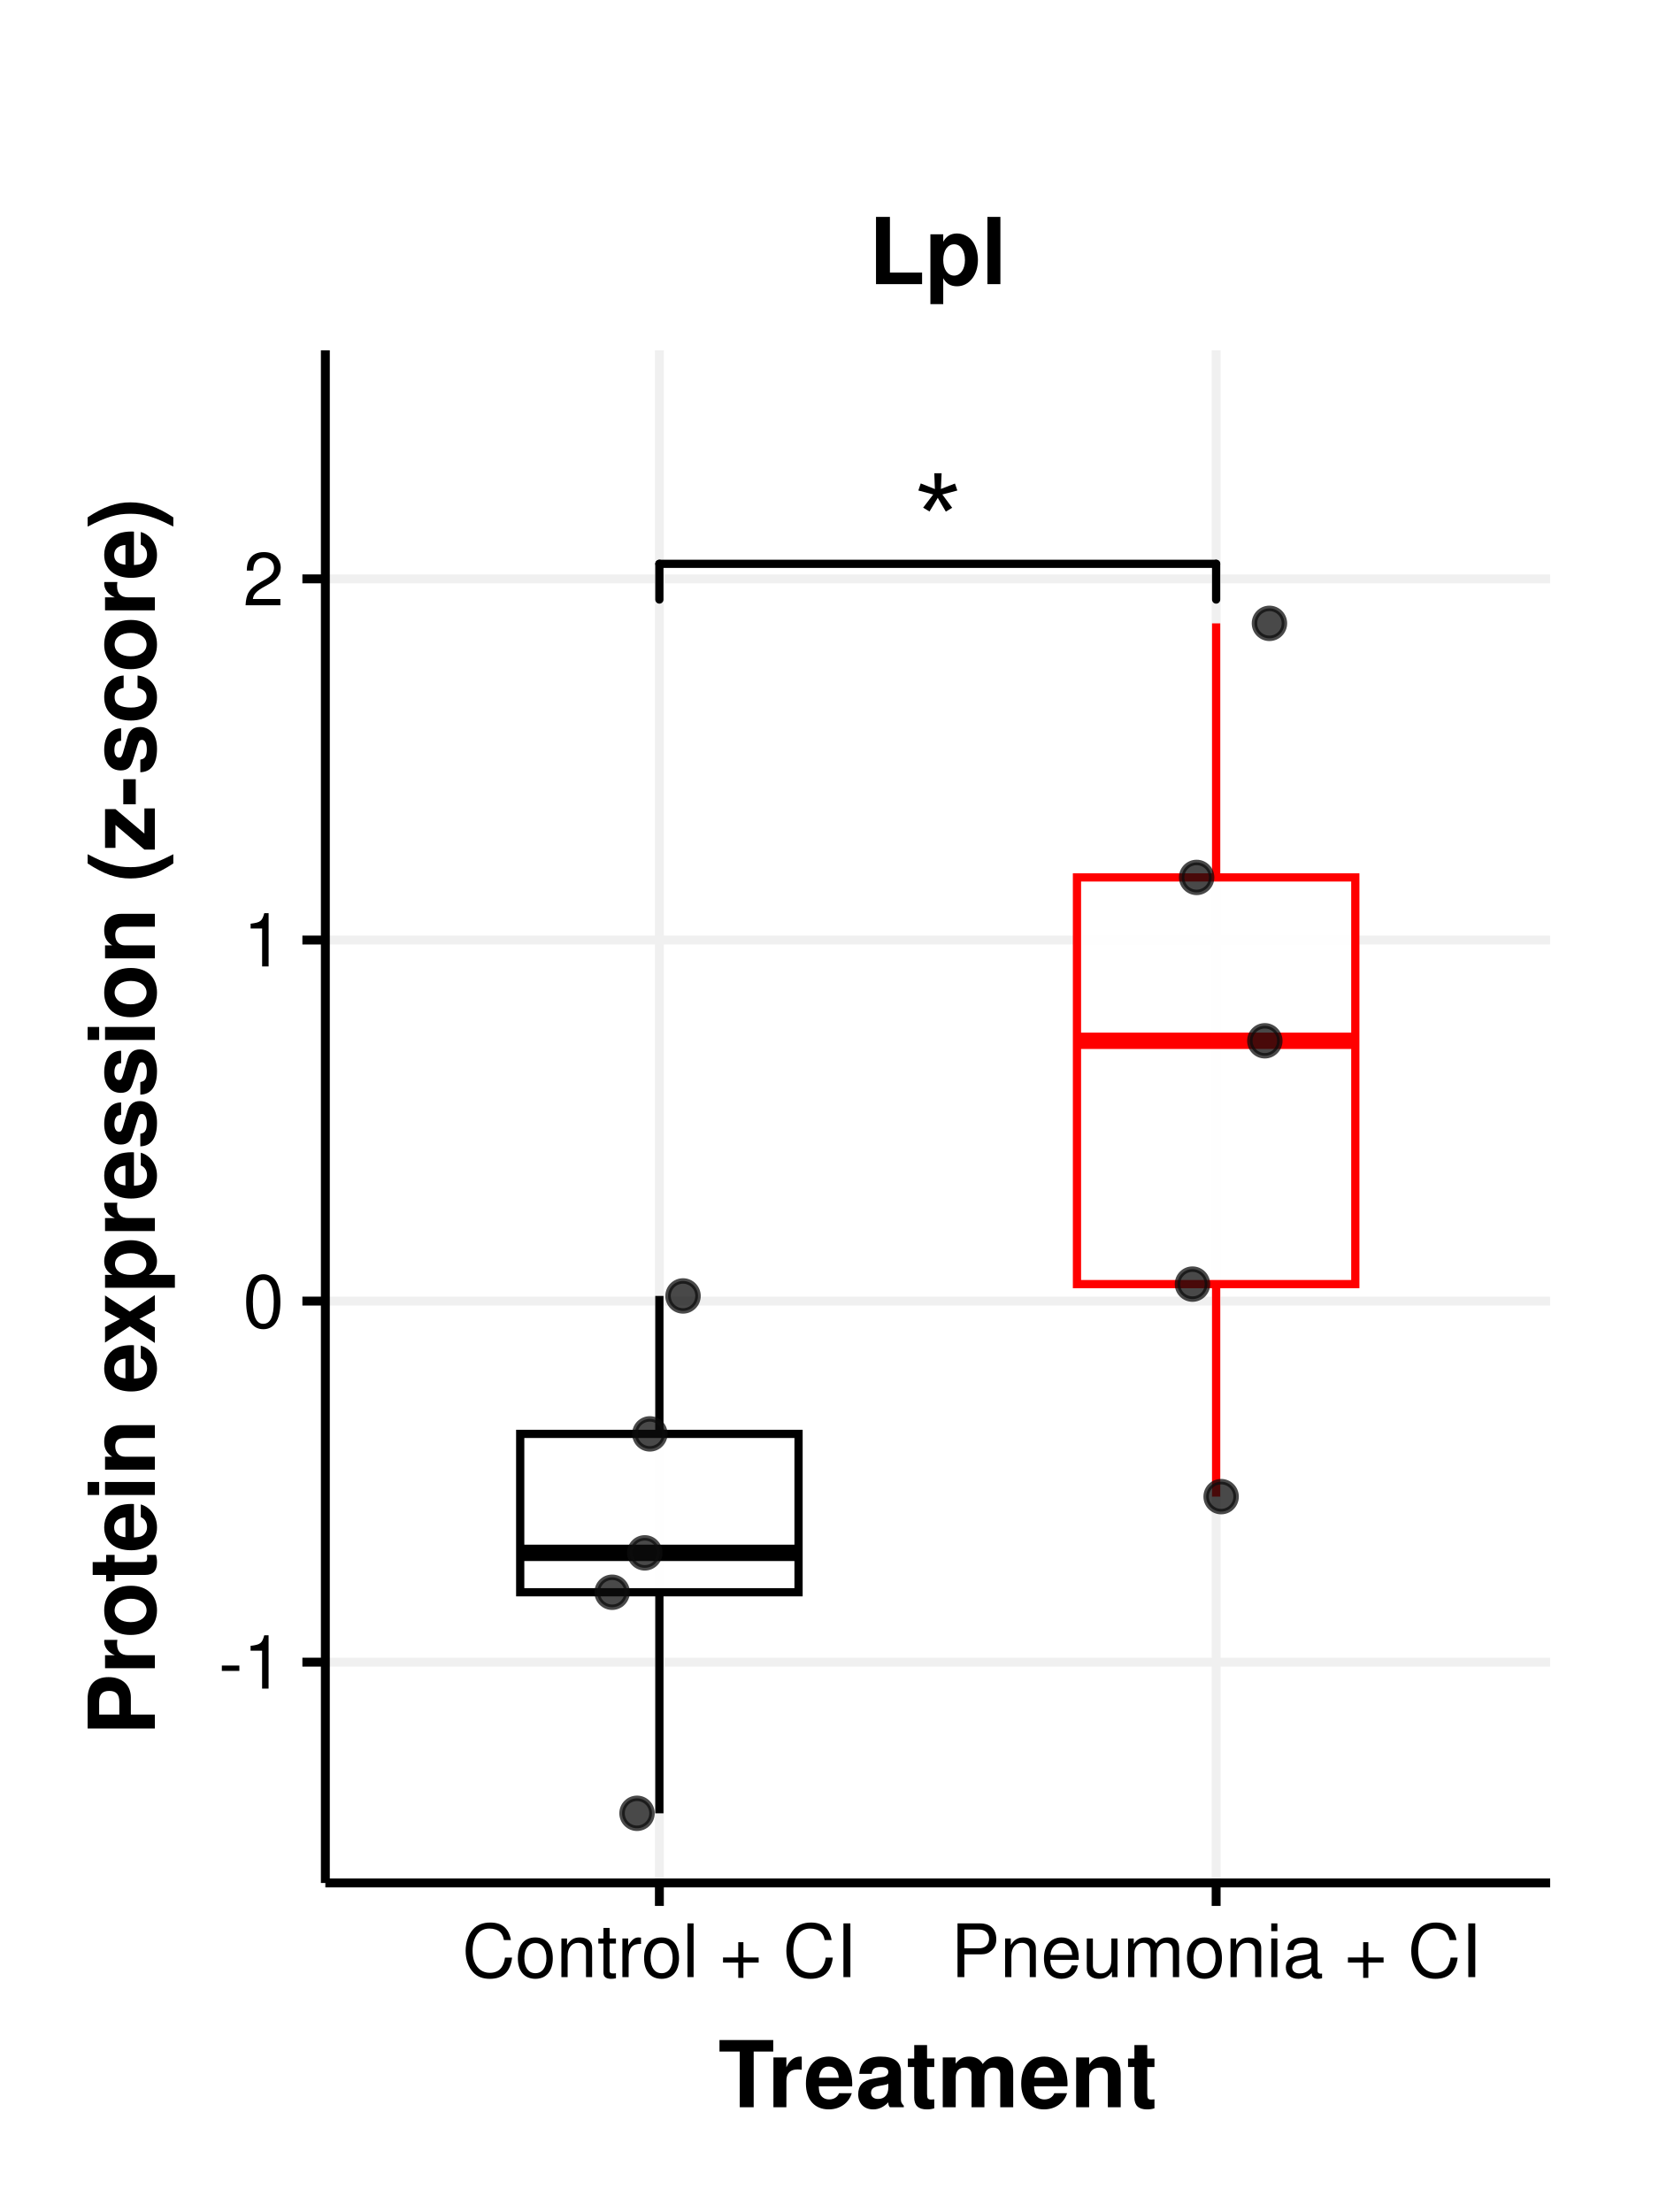
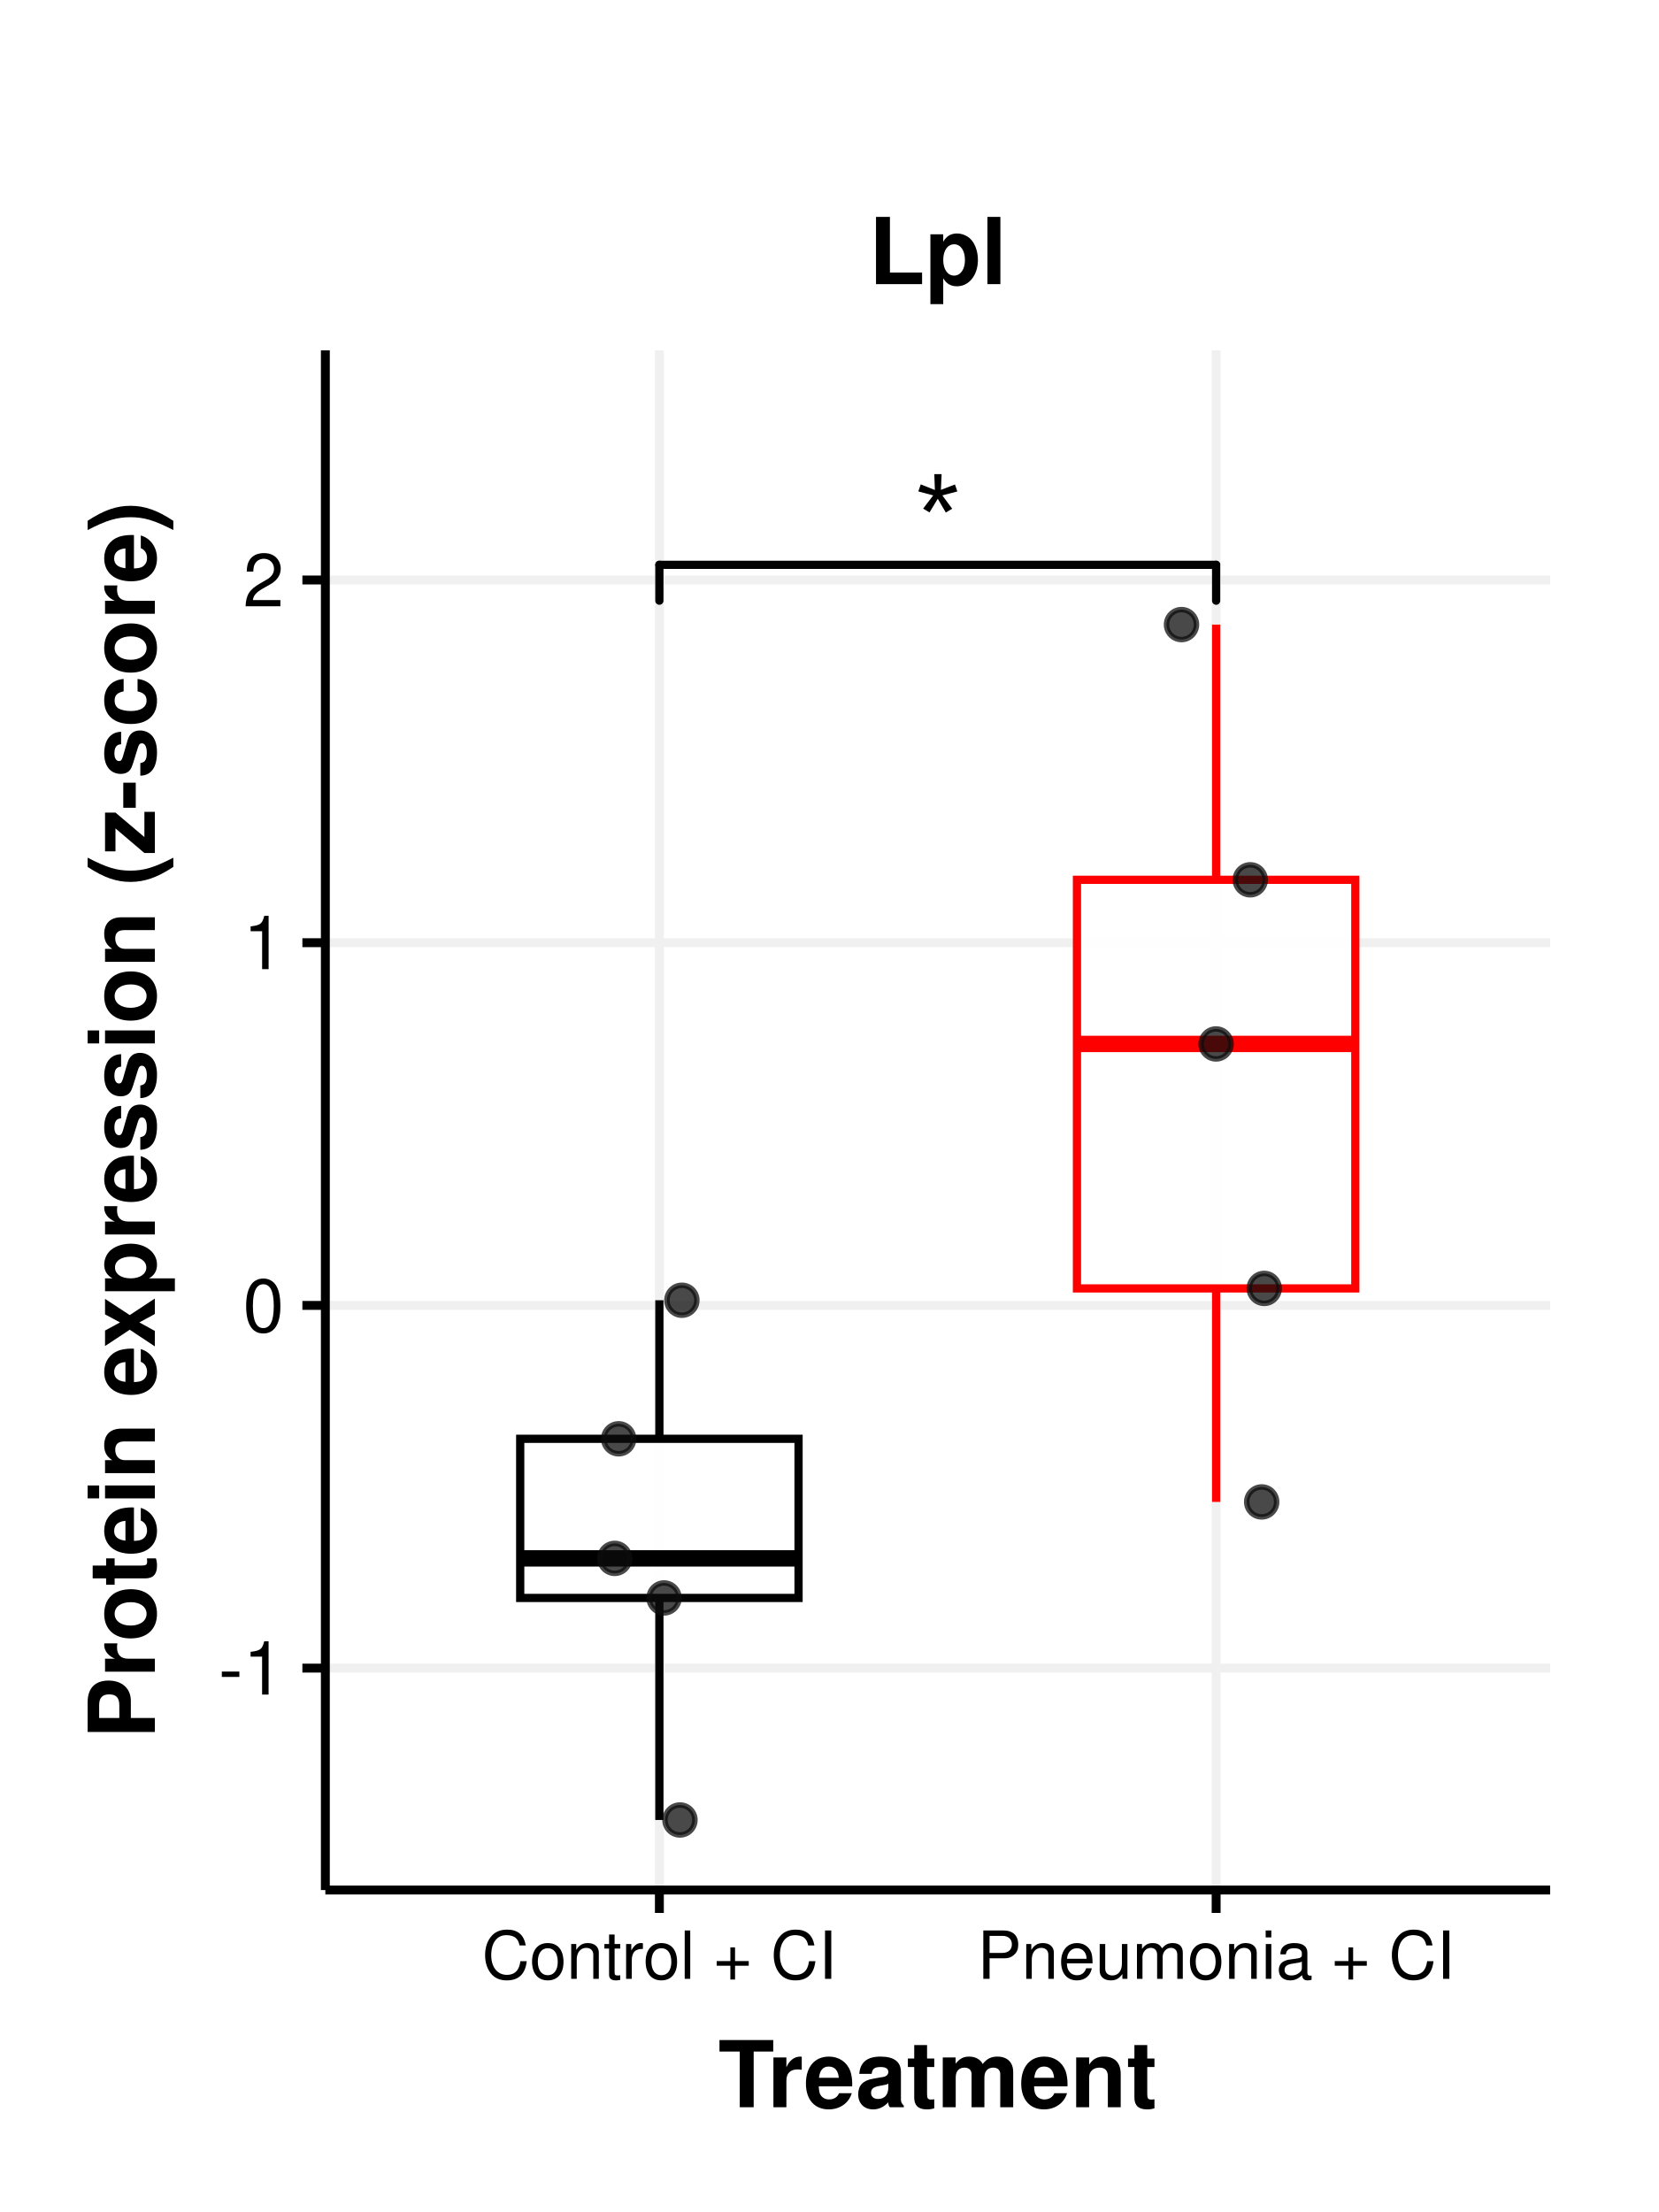
<svg xmlns="http://www.w3.org/2000/svg" class="svglite" width="216.00pt" height="288.00pt" viewBox="0 0 216.00 288.00">
  <defs>
    <style type="text/css">
    .svglite line, .svglite polyline, .svglite polygon, .svglite path, .svglite rect, .svglite circle {
      fill: none;
      stroke: #000000;
      stroke-linecap: round;
      stroke-linejoin: round;
      stroke-miterlimit: 10.00;
    }
    .svglite text {
      white-space: pre;
    }
  </style>
  </defs>
  <rect width="100%" height="100%" style="stroke: none; fill: #FFFFFF;" />
  <defs>
    <clipPath id="cpMC4wMHwyMTYuMDB8MC4wMHwyODguMDA=">
      <rect x="0.00" y="0.00" width="216.00" height="288.00" />
    </clipPath>
  </defs>
  <g clip-path="url(#cpMC4wMHwyMTYuMDB8MC4wMHwyODguMDA=)">
    <rect x="0.00" y="0.00" width="216.00" height="288.00" style="stroke-width: 1.16; stroke: none; fill: #FFFFFF;" />
  </g>
  <defs>
-     <clipPath id="cpNDIuMzZ8MjAxLjgzfDQ1LjYxfDI0NS4xNg==">
-       <rect x="42.36" y="45.61" width="159.46" height="199.55" />
+     <clipPath id="cpNDIuMzZ8MjAxLjgzfDQ1LjYxfDI0Ni4wOA==">
+       <rect x="42.36" y="45.61" width="159.46" height="200.46" />
    </clipPath>
  </defs>
-   <g clip-path="url(#cpNDIuMzZ8MjAxLjgzfDQ1LjYxfDI0NS4xNg==)">
-     <rect x="42.36" y="45.61" width="159.46" height="199.55" style="stroke-width: 1.16; stroke: none; fill: #FFFFFF;" />
-     <polyline points="42.36,216.41 201.83,216.41 " style="stroke-width: 1.16; stroke: #F0F0F0; stroke-linecap: butt;" />
-     <polyline points="42.36,169.40 201.83,169.40 " style="stroke-width: 1.16; stroke: #F0F0F0; stroke-linecap: butt;" />
-     <polyline points="42.36,122.39 201.83,122.39 " style="stroke-width: 1.16; stroke: #F0F0F0; stroke-linecap: butt;" />
-     <polyline points="42.36,75.37 201.83,75.37 " style="stroke-width: 1.16; stroke: #F0F0F0; stroke-linecap: butt;" />
-     <polyline points="85.85,245.16 85.85,45.61 " style="stroke-width: 1.16; stroke: #F0F0F0; stroke-linecap: butt;" />
-     <polyline points="158.34,245.16 158.34,45.61 " style="stroke-width: 1.16; stroke: #F0F0F0; stroke-linecap: butt;" />
-     <text x="122.10" y="71.41" text-anchor="middle" style="font-size: 14.23px; font-family: &quot;Arial&quot;;" textLength="5.54px" lengthAdjust="spacingAndGlyphs">*</text>
-     <line x1="85.85" y1="78.06" x2="85.85" y2="73.41" style="stroke-width: 1.07;" />
-     <line x1="85.85" y1="73.41" x2="158.34" y2="73.41" style="stroke-width: 1.07;" />
-     <line x1="158.34" y1="73.41" x2="158.34" y2="78.06" style="stroke-width: 1.07;" />
-     <line x1="85.85" y1="186.69" x2="85.85" y2="168.73" style="stroke-width: 1.07; stroke-linecap: butt;" />
-     <line x1="85.85" y1="207.31" x2="85.85" y2="236.09" style="stroke-width: 1.07; stroke-linecap: butt;" />
-     <polygon points="67.73,186.69 67.73,207.31 103.97,207.31 103.97,186.69 67.73,186.69 " style="stroke-width: 1.07; stroke-linecap: butt; stroke-linejoin: miter; fill: #FFFFFF; fill-opacity: 0.90;" />
-     <line x1="67.73" y1="202.18" x2="103.97" y2="202.18" style="stroke-width: 2.13; stroke-linecap: butt; stroke-linejoin: miter;" />
-     <line x1="158.34" y1="114.24" x2="158.34" y2="81.16" style="stroke-width: 1.07; stroke: #FF0000; stroke-linecap: butt;" />
-     <line x1="158.34" y1="167.19" x2="158.34" y2="194.86" style="stroke-width: 1.07; stroke: #FF0000; stroke-linecap: butt;" />
-     <polygon points="140.22,114.24 140.22,167.19 176.46,167.19 176.46,114.24 140.22,114.24 " style="stroke-width: 1.07; stroke: #FF0000; stroke-linecap: butt; stroke-linejoin: miter; fill: #FFFFFF; fill-opacity: 0.90;" />
-     <line x1="140.22" y1="135.51" x2="176.46" y2="135.51" style="stroke-width: 2.13; stroke: #FF0000; stroke-linecap: butt; stroke-linejoin: miter;" />
-     <circle cx="83.95" cy="202.18" r="1.95" style="stroke-width: 0.71; stroke: #0D0D0D; stroke-opacity: 0.75; fill: #0D0D0D; fill-opacity: 0.75;" />
-     <circle cx="88.93" cy="168.73" r="1.95" style="stroke-width: 0.71; stroke: #0D0D0D; stroke-opacity: 0.75; fill: #0D0D0D; fill-opacity: 0.75;" />
-     <circle cx="82.94" cy="236.09" r="1.95" style="stroke-width: 0.71; stroke: #0D0D0D; stroke-opacity: 0.75; fill: #0D0D0D; fill-opacity: 0.75;" />
-     <circle cx="84.61" cy="186.69" r="1.95" style="stroke-width: 0.71; stroke: #0D0D0D; stroke-opacity: 0.75; fill: #0D0D0D; fill-opacity: 0.75;" />
-     <circle cx="79.70" cy="207.31" r="1.95" style="stroke-width: 0.71; stroke: #0D0D0D; stroke-opacity: 0.75; fill: #0D0D0D; fill-opacity: 0.75;" />
-     <circle cx="155.80" cy="114.24" r="1.95" style="stroke-width: 0.71; stroke: #0D0D0D; stroke-opacity: 0.75; fill: #0D0D0D; fill-opacity: 0.75;" />
-     <circle cx="164.68" cy="135.51" r="1.95" style="stroke-width: 0.71; stroke: #0D0D0D; stroke-opacity: 0.75; fill: #0D0D0D; fill-opacity: 0.75;" />
-     <circle cx="165.28" cy="81.16" r="1.95" style="stroke-width: 0.71; stroke: #0D0D0D; stroke-opacity: 0.75; fill: #0D0D0D; fill-opacity: 0.75;" />
-     <circle cx="158.99" cy="194.86" r="1.95" style="stroke-width: 0.71; stroke: #0D0D0D; stroke-opacity: 0.75; fill: #0D0D0D; fill-opacity: 0.75;" />
-     <circle cx="155.26" cy="167.19" r="1.95" style="stroke-width: 0.71; stroke: #0D0D0D; stroke-opacity: 0.75; fill: #0D0D0D; fill-opacity: 0.75;" />
-     <rect x="42.36" y="45.61" width="159.46" height="199.55" style="stroke-width: 1.16; stroke: none;" />
+   <g clip-path="url(#cpNDIuMzZ8MjAxLjgzfDQ1LjYxfDI0Ni4wOA==)">
+     <rect x="42.36" y="45.61" width="159.46" height="200.46" style="stroke-width: 1.16; stroke: none; fill: #FFFFFF;" />
+     <polyline points="42.36,217.19 201.83,217.19 " style="stroke-width: 1.16; stroke: #F0F0F0; stroke-linecap: butt;" />
+     <polyline points="42.36,169.96 201.83,169.96 " style="stroke-width: 1.16; stroke: #F0F0F0; stroke-linecap: butt;" />
+     <polyline points="42.36,122.74 201.83,122.74 " style="stroke-width: 1.16; stroke: #F0F0F0; stroke-linecap: butt;" />
+     <polyline points="42.36,75.51 201.83,75.51 " style="stroke-width: 1.16; stroke: #F0F0F0; stroke-linecap: butt;" />
+     <polyline points="85.85,246.08 85.85,45.61 " style="stroke-width: 1.16; stroke: #F0F0F0; stroke-linecap: butt;" />
+     <polyline points="158.34,246.08 158.34,45.61 " style="stroke-width: 1.16; stroke: #F0F0F0; stroke-linecap: butt;" />
+     <text x="122.10" y="71.53" text-anchor="middle" style="font-size: 14.23px; font-family: &quot;Arial&quot;;" textLength="5.54px" lengthAdjust="spacingAndGlyphs">*</text>
+     <line x1="85.85" y1="78.21" x2="85.85" y2="73.54" style="stroke-width: 1.07;" />
+     <line x1="85.85" y1="73.54" x2="158.34" y2="73.54" style="stroke-width: 1.07;" />
+     <line x1="158.34" y1="73.54" x2="158.34" y2="78.21" style="stroke-width: 1.07;" />
+     <line x1="85.85" y1="187.33" x2="85.85" y2="169.29" style="stroke-width: 1.07; stroke-linecap: butt;" />
+     <line x1="85.85" y1="208.05" x2="85.85" y2="236.96" style="stroke-width: 1.07; stroke-linecap: butt;" />
+     <polygon points="67.73,187.33 67.73,208.05 103.97,208.05 103.97,187.33 67.73,187.33 " style="stroke-width: 1.07; stroke-linecap: butt; stroke-linejoin: miter; fill: #FFFFFF; fill-opacity: 0.90;" />
+     <line x1="67.73" y1="202.90" x2="103.97" y2="202.90" style="stroke-width: 2.13; stroke-linecap: butt; stroke-linejoin: miter;" />
+     <line x1="158.34" y1="114.55" x2="158.34" y2="81.32" style="stroke-width: 1.07; stroke: #FF0000; stroke-linecap: butt;" />
+     <line x1="158.34" y1="167.75" x2="158.34" y2="195.55" style="stroke-width: 1.07; stroke: #FF0000; stroke-linecap: butt;" />
+     <polygon points="140.22,114.55 140.22,167.75 176.46,167.75 176.46,114.55 140.22,114.55 " style="stroke-width: 1.07; stroke: #FF0000; stroke-linecap: butt; stroke-linejoin: miter; fill: #FFFFFF; fill-opacity: 0.90;" />
+     <line x1="140.22" y1="135.92" x2="176.46" y2="135.92" style="stroke-width: 2.13; stroke: #FF0000; stroke-linecap: butt; stroke-linejoin: miter;" />
+     <circle cx="80.04" cy="202.90" r="1.95" style="stroke-width: 0.71; stroke: #0D0D0D; stroke-opacity: 0.75; fill: #0D0D0D; fill-opacity: 0.75;" />
+     <circle cx="88.78" cy="169.29" r="1.95" style="stroke-width: 0.71; stroke: #0D0D0D; stroke-opacity: 0.75; fill: #0D0D0D; fill-opacity: 0.75;" />
+     <circle cx="88.53" cy="236.96" r="1.95" style="stroke-width: 0.71; stroke: #0D0D0D; stroke-opacity: 0.75; fill: #0D0D0D; fill-opacity: 0.75;" />
+     <circle cx="80.55" cy="187.33" r="1.95" style="stroke-width: 0.71; stroke: #0D0D0D; stroke-opacity: 0.75; fill: #0D0D0D; fill-opacity: 0.75;" />
+     <circle cx="86.46" cy="208.05" r="1.95" style="stroke-width: 0.71; stroke: #0D0D0D; stroke-opacity: 0.75; fill: #0D0D0D; fill-opacity: 0.75;" />
+     <circle cx="162.78" cy="114.55" r="1.95" style="stroke-width: 0.71; stroke: #0D0D0D; stroke-opacity: 0.75; fill: #0D0D0D; fill-opacity: 0.75;" />
+     <circle cx="158.33" cy="135.92" r="1.95" style="stroke-width: 0.71; stroke: #0D0D0D; stroke-opacity: 0.75; fill: #0D0D0D; fill-opacity: 0.75;" />
+     <circle cx="153.83" cy="81.32" r="1.95" style="stroke-width: 0.71; stroke: #0D0D0D; stroke-opacity: 0.75; fill: #0D0D0D; fill-opacity: 0.75;" />
+     <circle cx="164.27" cy="195.55" r="1.95" style="stroke-width: 0.71; stroke: #0D0D0D; stroke-opacity: 0.75; fill: #0D0D0D; fill-opacity: 0.75;" />
+     <circle cx="164.60" cy="167.75" r="1.95" style="stroke-width: 0.71; stroke: #0D0D0D; stroke-opacity: 0.75; fill: #0D0D0D; fill-opacity: 0.75;" />
+     <rect x="42.36" y="45.61" width="159.46" height="200.46" style="stroke-width: 1.16; stroke: none;" />
  </g>
  <g clip-path="url(#cpMC4wMHwyMTYuMDB8MC4wMHwyODguMDA=)">
-     <polyline points="42.36,245.16 42.36,45.61 " style="stroke-width: 1.16; stroke-linecap: butt;" />
-     <text x="36.98" y="219.85" text-anchor="end" style="font-size: 9.60px; font-family: &quot;Helvetica&quot;;" textLength="8.53px" lengthAdjust="spacingAndGlyphs">-1</text>
-     <text x="36.98" y="172.84" text-anchor="end" style="font-size: 9.60px; font-family: &quot;Helvetica&quot;;" textLength="5.34px" lengthAdjust="spacingAndGlyphs">0</text>
-     <text x="36.98" y="125.83" text-anchor="end" style="font-size: 9.60px; font-family: &quot;Helvetica&quot;;" textLength="5.34px" lengthAdjust="spacingAndGlyphs">1</text>
-     <text x="36.98" y="78.82" text-anchor="end" style="font-size: 9.60px; font-family: &quot;Helvetica&quot;;" textLength="5.34px" lengthAdjust="spacingAndGlyphs">2</text>
-     <polyline points="39.37,216.41 42.36,216.41 " style="stroke-width: 1.16; stroke-linecap: butt;" />
-     <polyline points="39.37,169.40 42.36,169.40 " style="stroke-width: 1.16; stroke-linecap: butt;" />
-     <polyline points="39.37,122.39 42.36,122.39 " style="stroke-width: 1.16; stroke-linecap: butt;" />
-     <polyline points="39.37,75.37 42.36,75.37 " style="stroke-width: 1.16; stroke-linecap: butt;" />
-     <polyline points="42.36,245.16 201.83,245.16 " style="stroke-width: 1.16; stroke-linecap: butt;" />
-     <polyline points="85.85,248.15 85.85,245.16 " style="stroke-width: 1.16; stroke-linecap: butt;" />
-     <polyline points="158.34,248.15 158.34,245.16 " style="stroke-width: 1.16; stroke-linecap: butt;" />
-     <text x="85.85" y="257.42" text-anchor="middle" style="font-size: 9.60px; font-family: &quot;Helvetica&quot;;" textLength="51.44px" lengthAdjust="spacingAndGlyphs">Control + CI</text>
-     <text x="158.34" y="257.42" text-anchor="middle" style="font-size: 9.60px; font-family: &quot;Helvetica&quot;;" textLength="69.06px" lengthAdjust="spacingAndGlyphs">Pneumonia + CI</text>
+     <polyline points="42.36,246.08 42.36,45.61 " style="stroke-width: 1.16; stroke-linecap: butt;" />
+     <text x="36.98" y="220.63" text-anchor="end" style="font-size: 9.60px; font-family: &quot;Helvetica&quot;;" textLength="8.53px" lengthAdjust="spacingAndGlyphs">-1</text>
+     <text x="36.98" y="173.40" text-anchor="end" style="font-size: 9.60px; font-family: &quot;Helvetica&quot;;" textLength="5.34px" lengthAdjust="spacingAndGlyphs">0</text>
+     <text x="36.98" y="126.18" text-anchor="end" style="font-size: 9.60px; font-family: &quot;Helvetica&quot;;" textLength="5.34px" lengthAdjust="spacingAndGlyphs">1</text>
+     <text x="36.98" y="78.95" text-anchor="end" style="font-size: 9.60px; font-family: &quot;Helvetica&quot;;" textLength="5.34px" lengthAdjust="spacingAndGlyphs">2</text>
+     <polyline points="39.37,217.19 42.36,217.19 " style="stroke-width: 1.16; stroke-linecap: butt;" />
+     <polyline points="39.37,169.96 42.36,169.96 " style="stroke-width: 1.16; stroke-linecap: butt;" />
+     <polyline points="39.37,122.74 42.36,122.74 " style="stroke-width: 1.16; stroke-linecap: butt;" />
+     <polyline points="39.37,75.51 42.36,75.51 " style="stroke-width: 1.16; stroke-linecap: butt;" />
+     <polyline points="42.36,246.08 201.83,246.08 " style="stroke-width: 1.16; stroke-linecap: butt;" />
+     <polyline points="85.85,249.06 85.85,246.08 " style="stroke-width: 1.16; stroke-linecap: butt;" />
+     <polyline points="158.34,249.06 158.34,246.08 " style="stroke-width: 1.16; stroke-linecap: butt;" />
+     <text x="85.85" y="257.64" text-anchor="middle" style="font-size: 8.64px; font-family: &quot;Helvetica&quot;;" textLength="46.26px" lengthAdjust="spacingAndGlyphs">Control + CI</text>
+     <text x="158.34" y="257.64" text-anchor="middle" style="font-size: 8.64px; font-family: &quot;Helvetica&quot;;" textLength="62.09px" lengthAdjust="spacingAndGlyphs">Pneumonia + CI</text>
    <text x="122.10" y="274.36" text-anchor="middle" style="font-size: 12.00px; font-weight: bold; font-family: &quot;Helvetica&quot;;" textLength="58.02px" lengthAdjust="spacingAndGlyphs">Treatment</text>
-     <text transform="translate(20.16,145.39) rotate(-90)" text-anchor="middle" style="font-size: 12.00px; font-weight: bold; font-family: &quot;Helvetica&quot;;" textLength="161.39px" lengthAdjust="spacingAndGlyphs">Protein expression (z-score)</text>
+     <text transform="translate(20.16,145.84) rotate(-90)" text-anchor="middle" style="font-size: 12.00px; font-weight: bold; font-family: &quot;Helvetica&quot;;" textLength="161.39px" lengthAdjust="spacingAndGlyphs">Protein expression (z-score)</text>
    <text x="122.10" y="36.99" text-anchor="middle" style="font-size: 12.00px; font-weight: bold; font-family: &quot;Helvetica&quot;;" textLength="17.99px" lengthAdjust="spacingAndGlyphs">Lpl</text>
  </g>
</svg>
